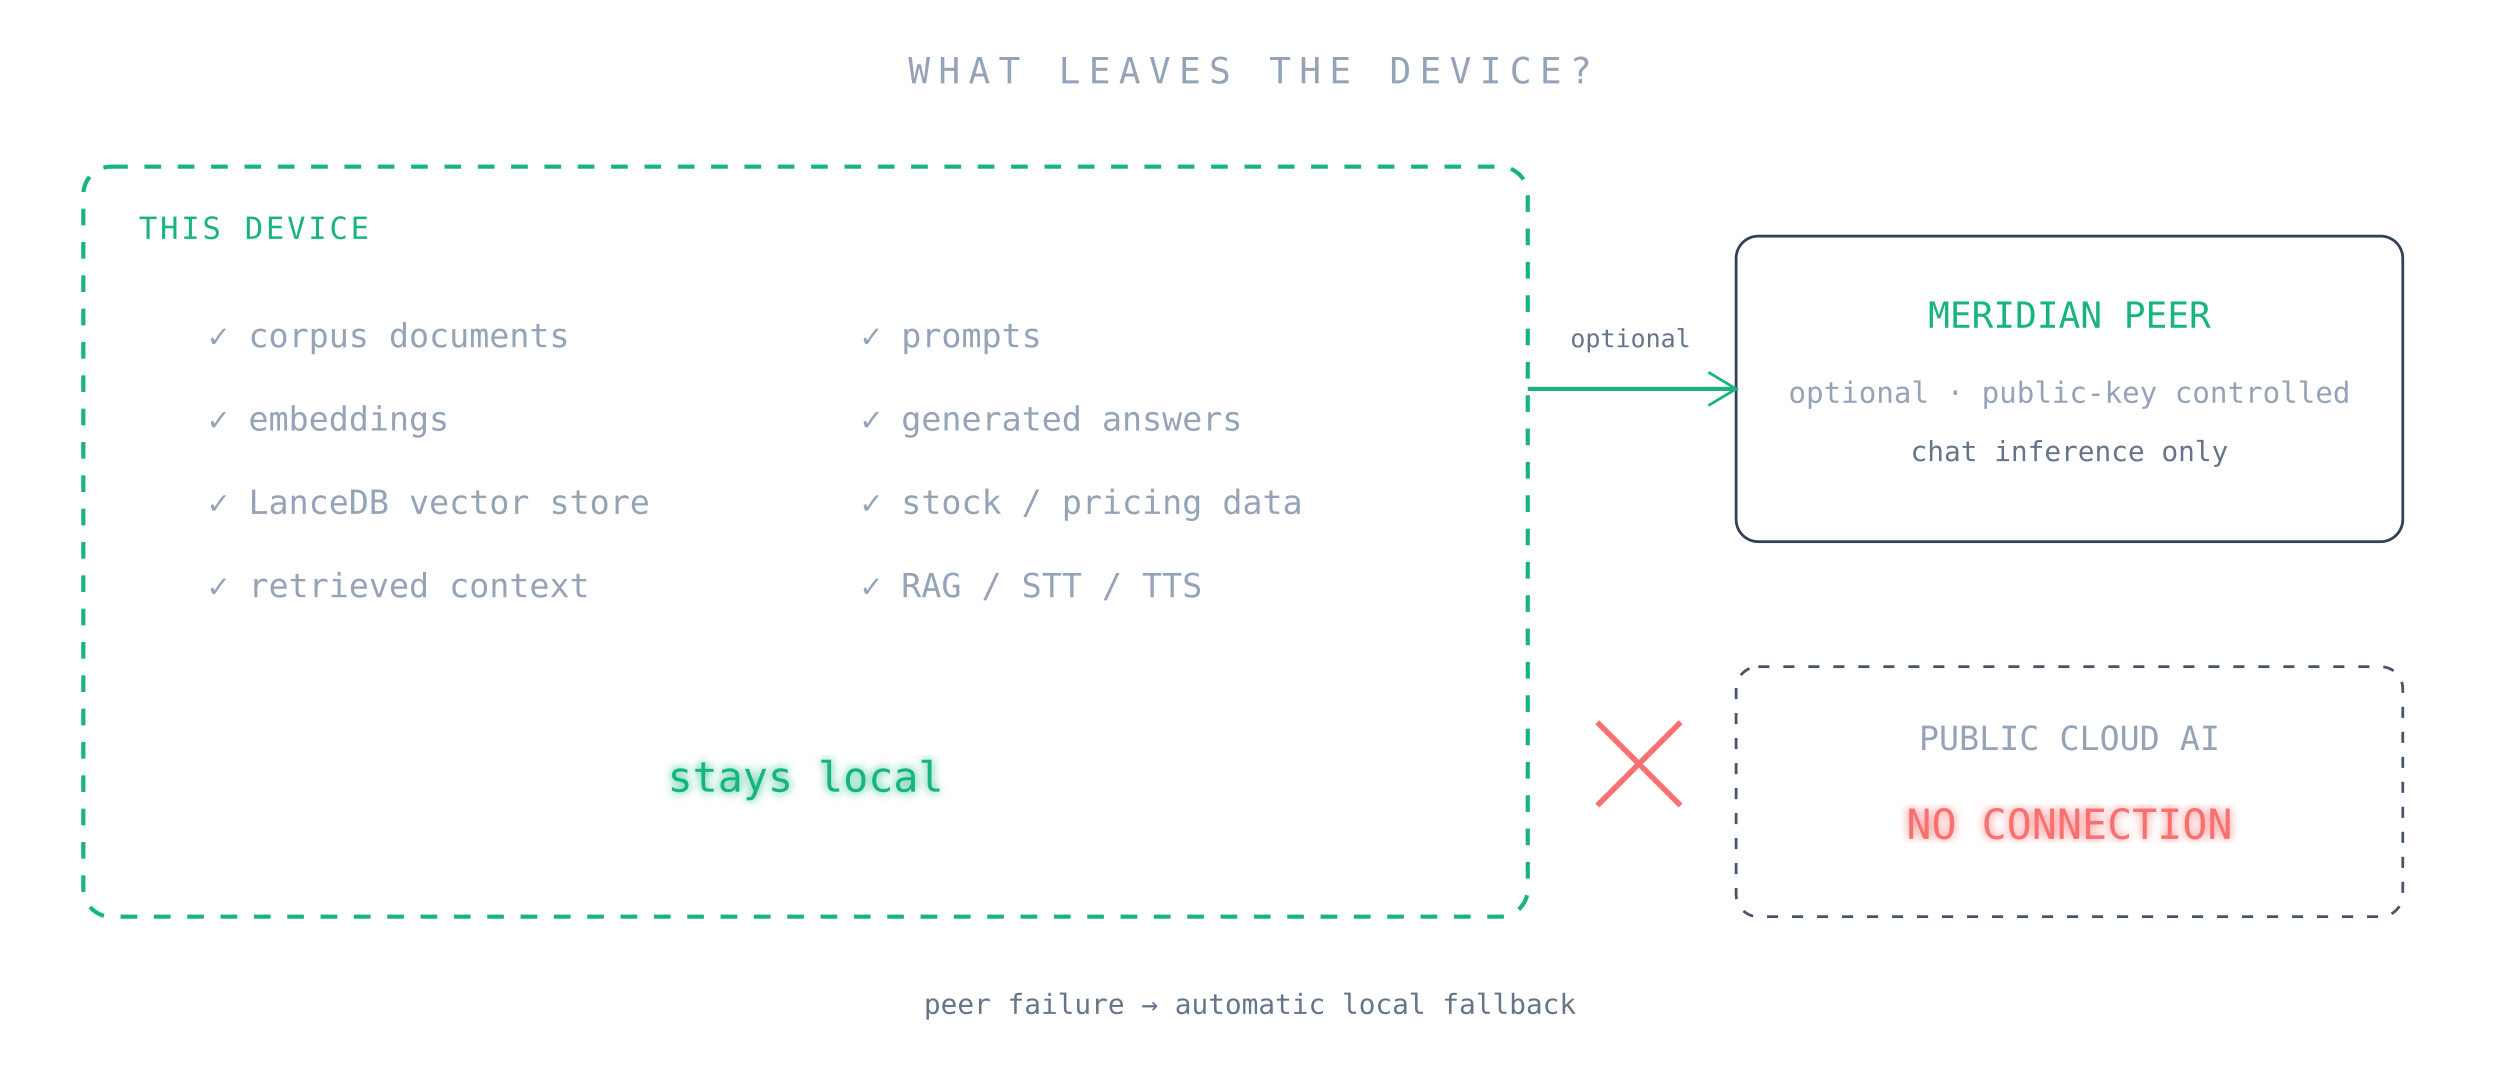
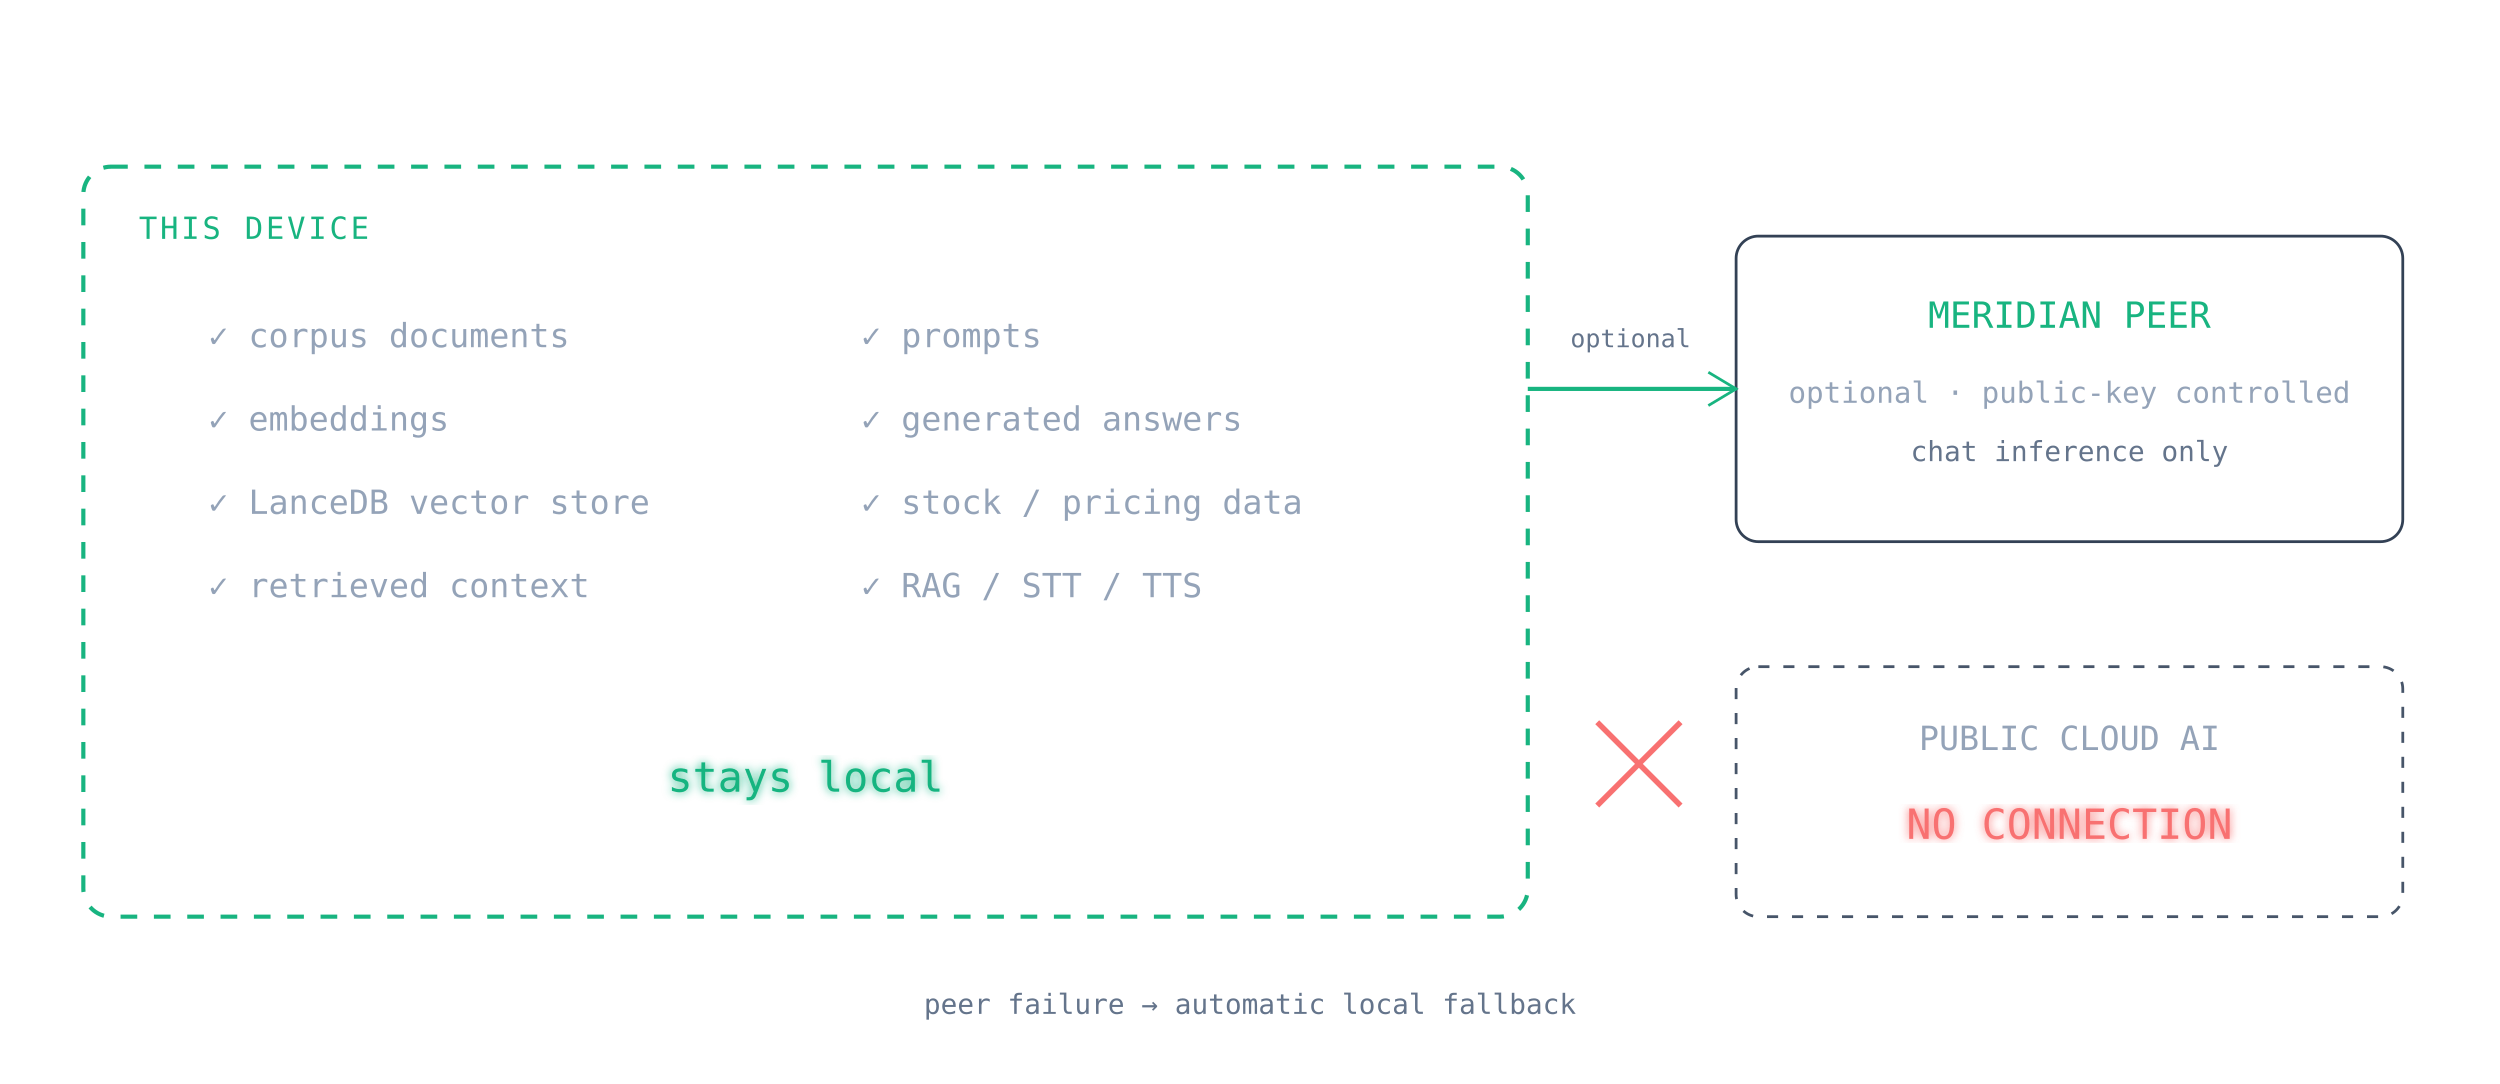
<svg xmlns="http://www.w3.org/2000/svg" viewBox="0 0 900 390" width="900" height="390" role="img" aria-labelledby="security-boundary-title">
  <defs>
    <filter id="glow">
      <feGaussianBlur stdDeviation="1.8" result="blur" />
      <feMerge>
        <feMergeNode in="blur" />
        <feMergeNode in="SourceGraphic" />
      </feMerge>
    </filter>
    <style>
      text {
        font-family: "JetBrains Mono", ui-monospace, SFMono-Regular, Menlo, Consolas, monospace;
      }
    </style>
  </defs>
-   <text x="450" y="30" text-anchor="middle" fill="#94a3b8" font-size="13" letter-spacing="3">
-     WHAT LEAVES THE DEVICE?
-   </text>
  <rect x="30" y="60" width="520" height="270" rx="10" fill="none" stroke="#18b480" stroke-width="1.5" stroke-dasharray="6 6" />
  <text x="50" y="86" fill="#18b480" font-size="11" letter-spacing="1">
    THIS DEVICE
  </text>
  <text x="75" y="125" fill="#94a3b8" font-size="12">✓ corpus documents</text>
  <text x="75" y="155" fill="#94a3b8" font-size="12">✓ embeddings</text>
  <text x="75" y="185" fill="#94a3b8" font-size="12">✓ LanceDB vector store</text>
  <text x="75" y="215" fill="#94a3b8" font-size="12">✓ retrieved context</text>
  <text x="310" y="125" fill="#94a3b8" font-size="12">✓ prompts</text>
  <text x="310" y="155" fill="#94a3b8" font-size="12">✓ generated answers</text>
  <text x="310" y="185" fill="#94a3b8" font-size="12">✓ stock / pricing data</text>
  <text x="310" y="215" fill="#94a3b8" font-size="12">✓ RAG / STT / TTS</text>
  <text x="290" y="285" text-anchor="middle" fill="#18b480" font-size="15" filter="url(#glow)">
    stays local
  </text>
  <rect x="625" y="85" width="240" height="110" rx="8" fill="none" stroke="#334155" />
  <text x="745" y="118" text-anchor="middle" fill="#18b480" font-size="13">
    MERIDIAN PEER
  </text>
  <text x="745" y="145" text-anchor="middle" fill="#94a3b8" font-size="10.5">
    optional · public-key controlled
  </text>
  <text x="745" y="166" text-anchor="middle" fill="#64748b" font-size="10">
    chat inference only
  </text>
  <line x1="550" y1="140" x2="625" y2="140" stroke="#18b480" stroke-width="1.5" />
  <path d="M615 134 L625 140 L615 146" fill="none" stroke="#18b480" />
  <text x="587" y="125" text-anchor="middle" fill="#64748b" font-size="9">
    optional
  </text>
  <rect x="625" y="240" width="240" height="90" rx="8" fill="none" stroke="#475569" stroke-dasharray="4 5" />
  <text x="745" y="270" text-anchor="middle" fill="#94a3b8" font-size="12">
    PUBLIC CLOUD AI
  </text>
  <text x="745" y="302" text-anchor="middle" fill="#f87171" font-size="15" filter="url(#glow)">
    NO CONNECTION
  </text>
  <line x1="575" y1="260" x2="605" y2="290" stroke="#f87171" stroke-width="2" />
  <line x1="605" y1="260" x2="575" y2="290" stroke="#f87171" stroke-width="2" />
  <text x="450" y="365" text-anchor="middle" fill="#64748b" font-size="10">
    peer failure → automatic local fallback
  </text>
</svg>
